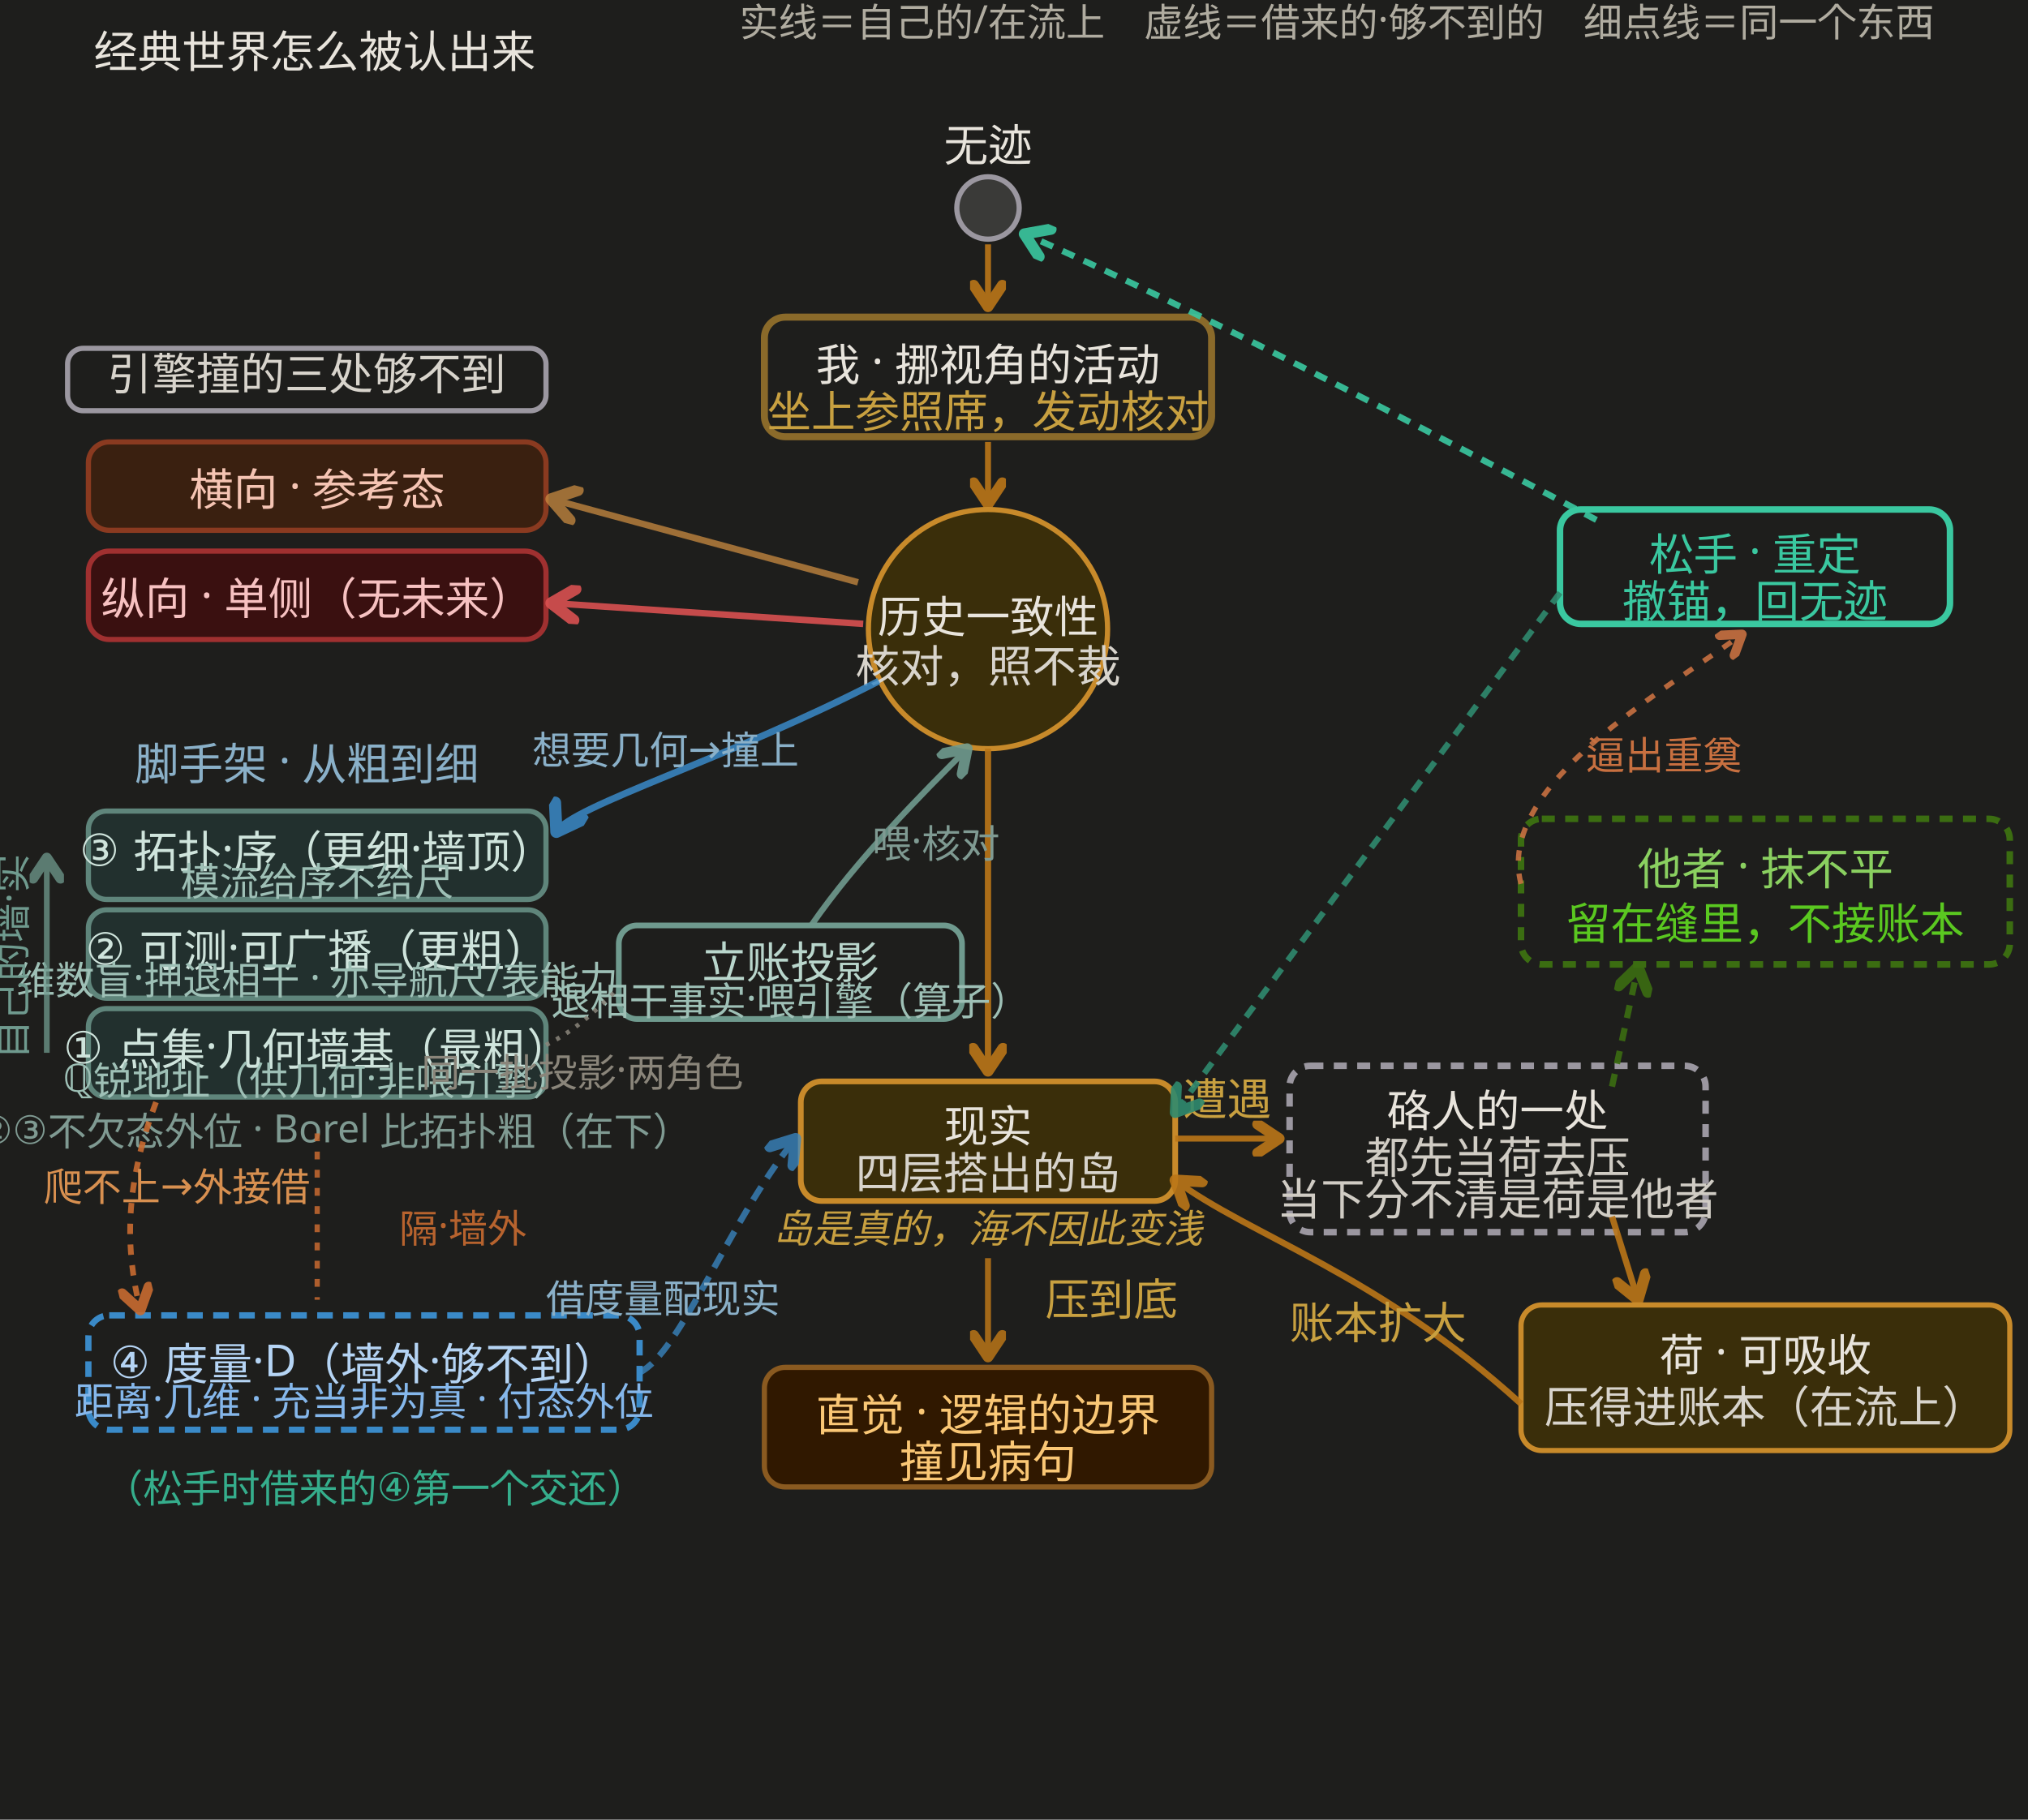
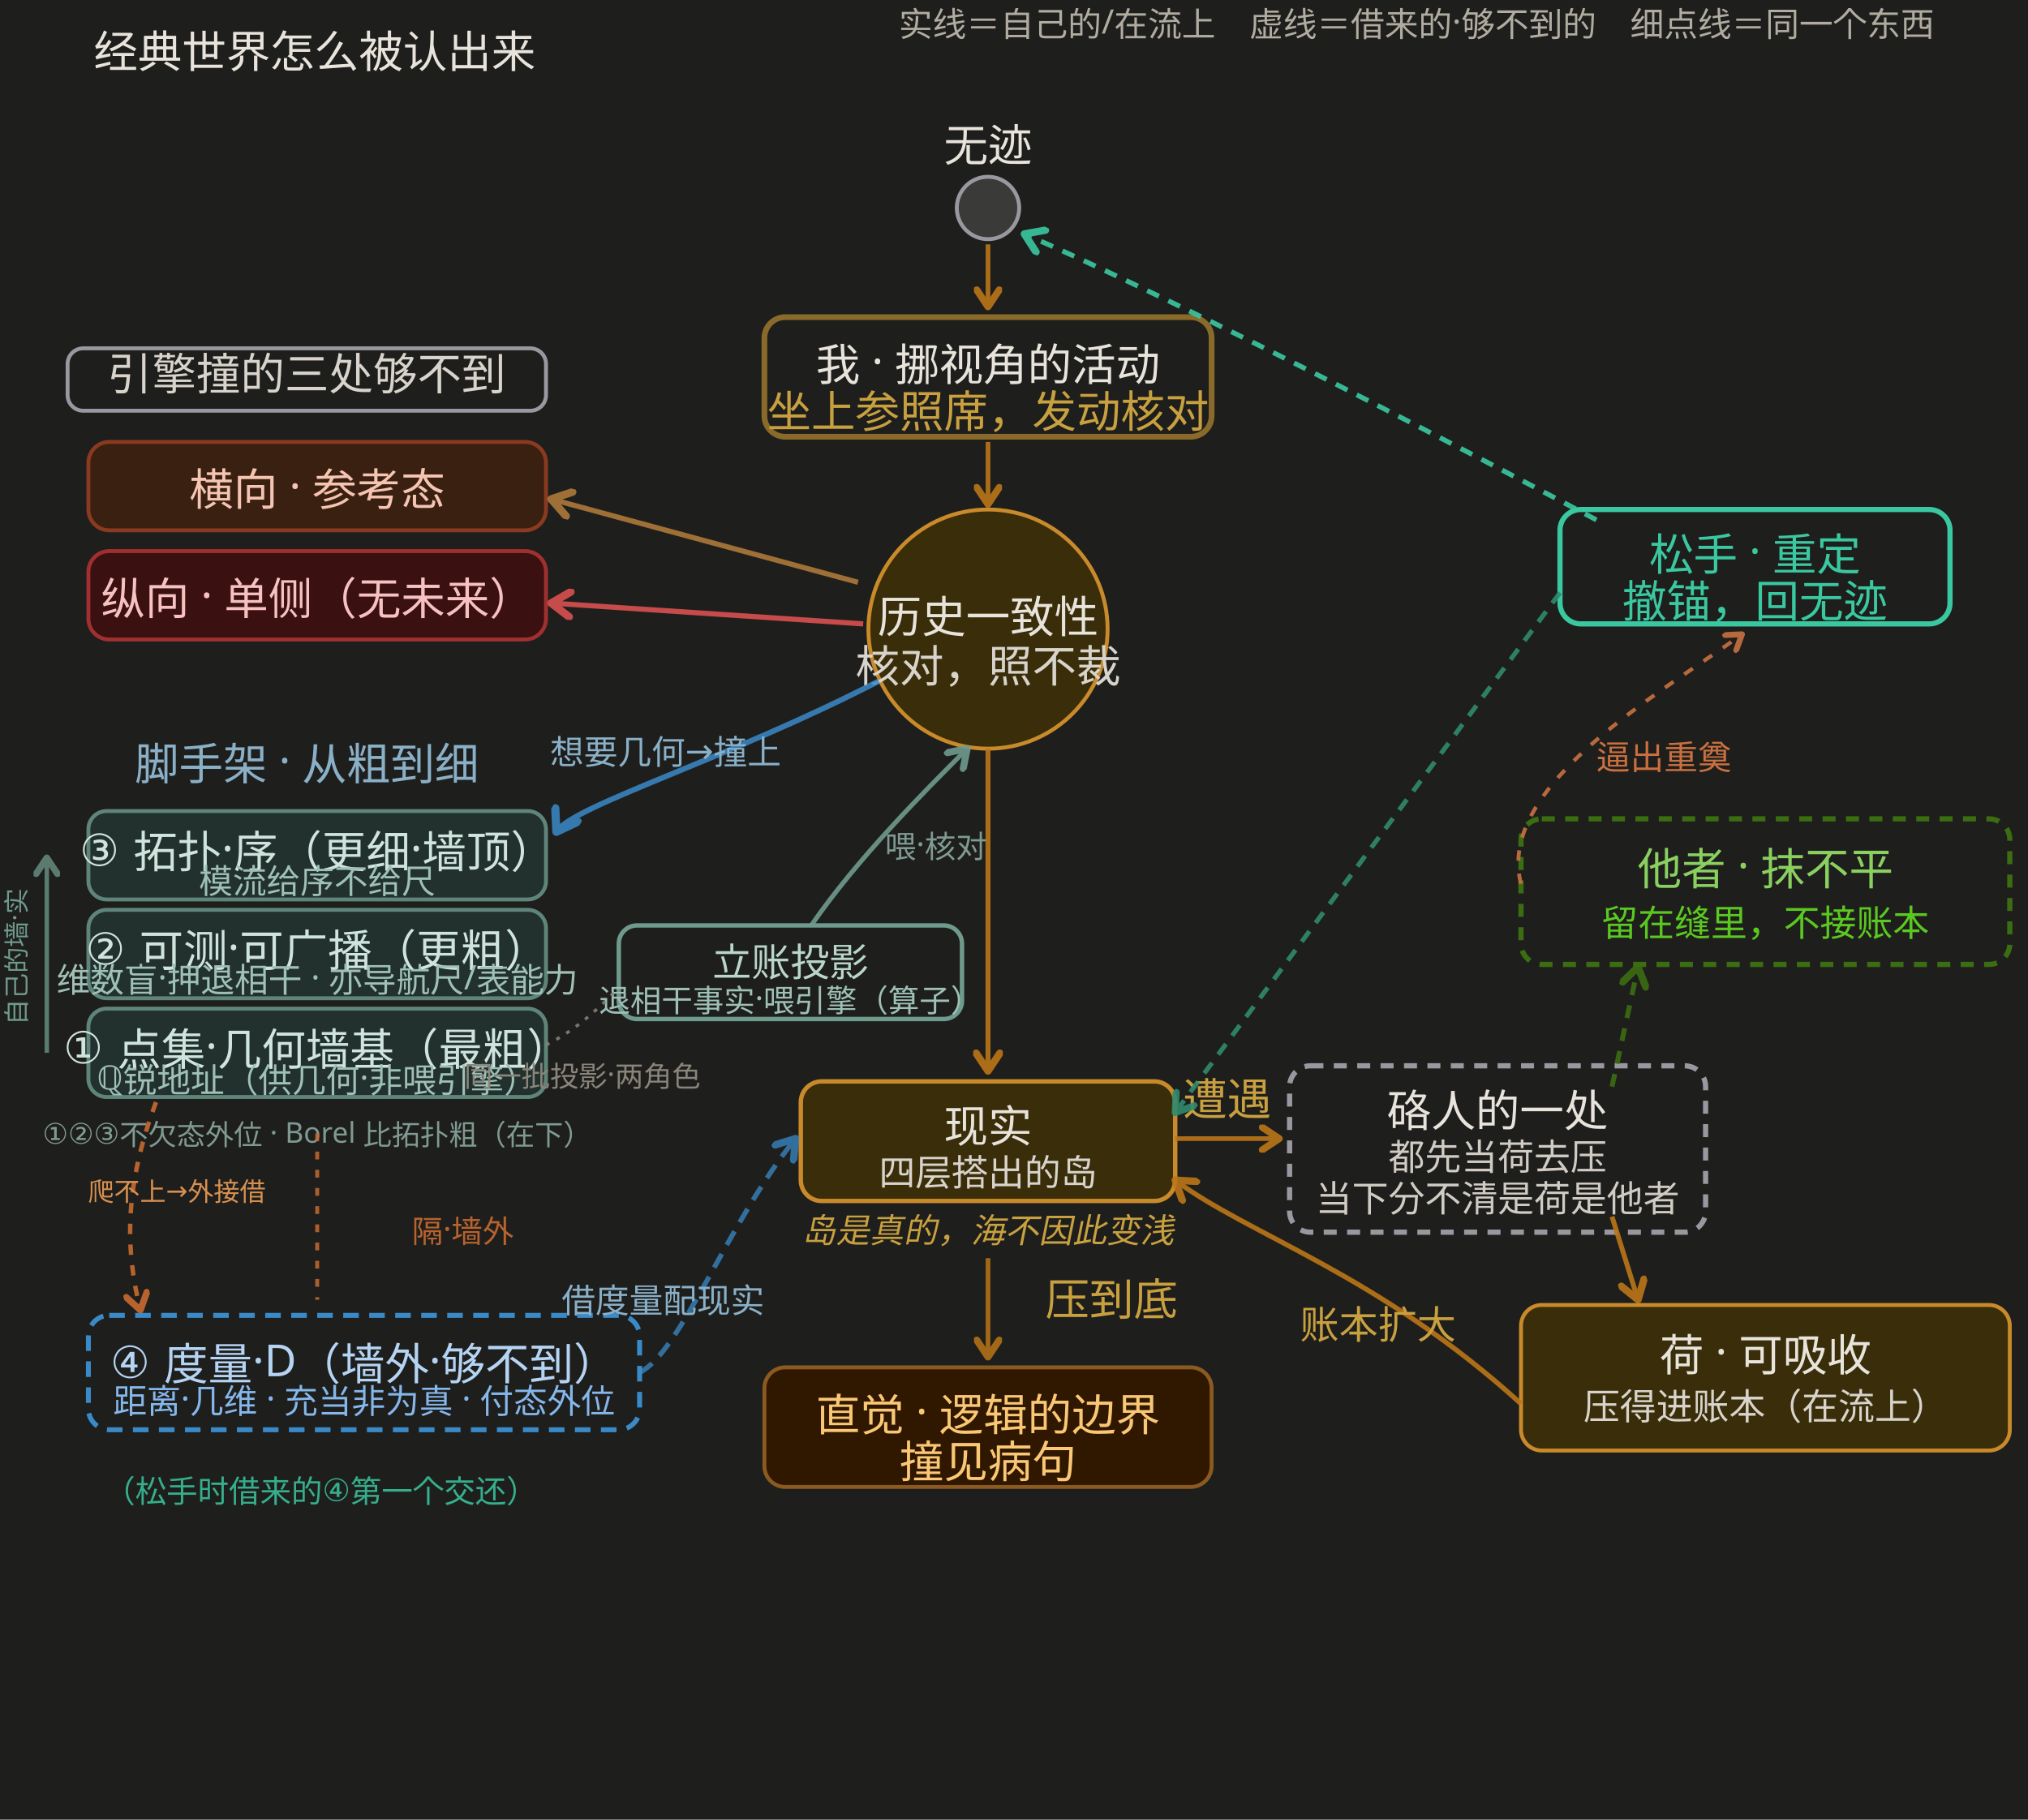
<svg xmlns="http://www.w3.org/2000/svg" preserveAspectRatio="xMidYMid meet" width="100%" viewBox="0 0 780 700" role="img">
-   <rect x="0" y="0" width="740" height="620" fill="#1e1e1c" />
  <rect x="0" y="0" width="780" height="700" fill="#1e1e1c" />
  <defs>
    <marker id="arrow" viewBox="0 0 10 10" refX="8" refY="5" markerWidth="6" markerHeight="6" orient="auto-start-reverse">
-       <path d="M2 1L8 5L2 9" fill="none" stroke="context-stroke" stroke-width="3.0" stroke-linecap="round" stroke-linejoin="round" />
+       <path d="M2 1L8 5L2 9" fill="none" stroke="context-stroke" stroke-width="2.5" stroke-linecap="round" stroke-linejoin="round" />
    </marker>
  </defs>
  <text x="36" y="26" fill="#e8e4dc" font-family="'Anthropic Sans',sans-serif" font-size="17" font-weight="500">经典世界怎么被认出来</text>
-   <text x="744" y="14" text-anchor="end" fill="#b0aca0" font-family="'Anthropic Sans',sans-serif" font-size="15">实线＝自己的/在流上　虚线＝借来的·够不到的　细点线＝同一个东西</text>
+   <text x="744" y="14" text-anchor="end" fill="#b0aca0" font-family="'Anthropic Sans',sans-serif" font-size="13">实线＝自己的/在流上　虚线＝借来的·够不到的　细点线＝同一个东西</text>
  <a href="02_start.html#scene-wuji" target="_top">
    <g>
-       <circle cx="380" cy="80" r="12" fill="#3a3a38" stroke="#9b97a0" stroke-width="2.0" />
+       <circle cx="380" cy="80" r="12" fill="#3a3a38" stroke="#9b97a0" stroke-width="1.5" />
      <text x="380" y="62" text-anchor="middle" fill="#e8e4dc" font-family="'Anthropic Sans',sans-serif" font-size="17" font-weight="500">无迹</text>
    </g>
  </a>
-   <line x1="380" y1="94" x2="380" y2="118" stroke="#ba7517" stroke-width="2.3" opacity="0.9" marker-end="url(#arrow)" />
+   <line x1="380" y1="94" x2="380" y2="118" stroke="#ba7517" stroke-width="1.8" opacity="0.9" marker-end="url(#arrow)" />
  <a href="07_worldtopos.html#scene-wo" target="_top">
    <g>
-       <rect x="294" y="122" width="172" height="46" rx="8" fill="none" stroke="#8a6a2a" stroke-width="2.7" />
+       <rect x="294" y="122" width="172" height="46" rx="8" fill="none" stroke="#8a6a2a" stroke-width="2.2" />
      <text x="380" y="139" text-anchor="middle" dominant-baseline="central" fill="#e8e4dc" font-family="'Anthropic Sans',sans-serif" font-size="17" font-weight="500">我 · 挪视角的活动</text>
      <text x="380" y="157" text-anchor="middle" dominant-baseline="central" fill="#c8a040" font-family="'Anthropic Sans',sans-serif" font-size="17">坐上参照席，发动核对</text>
    </g>
  </a>
-   <line x1="380" y1="170" x2="380" y2="194" stroke="#ba7517" stroke-width="2.3" opacity="0.9" marker-end="url(#arrow)" />
+   <line x1="380" y1="170" x2="380" y2="194" stroke="#ba7517" stroke-width="1.8" opacity="0.9" marker-end="url(#arrow)" />
  <a href="07_worldtopos.html#scene-lishi" target="_top">
    <g>
-       <circle cx="380" cy="242" r="46" fill="#3a2e0a" stroke="#c88a2a" stroke-width="2.0" />
+       <circle cx="380" cy="242" r="46" fill="#3a2e0a" stroke="#c88a2a" stroke-width="1.5" />
      <text x="380" y="236" text-anchor="middle" dominant-baseline="central" fill="#e8e4dc" font-family="'Anthropic Sans',sans-serif" font-size="17" font-weight="500">历史一致性</text>
      <text x="380" y="255" text-anchor="middle" dominant-baseline="central" fill="#d8d4cc" font-family="'Anthropic Sans',sans-serif" font-size="17">核对，照不裁</text>
    </g>
  </a>
-   <line x1="380" y1="288" x2="380" y2="412" stroke="#ba7517" stroke-width="2.4" opacity="0.9" marker-end="url(#arrow)" />
+   <line x1="380" y1="288" x2="380" y2="412" stroke="#ba7517" stroke-width="1.9" opacity="0.9" marker-end="url(#arrow)" />
  <a href="10_classicalworld.html#scene-xianshi" target="_top">
    <g>
-       <rect x="308" y="416" width="144" height="46" rx="8" fill="#3a2e0a" stroke="#c88a2a" stroke-width="2.2" />
+       <rect x="308" y="416" width="144" height="46" rx="8" fill="#3a2e0a" stroke="#c88a2a" stroke-width="1.7" />
      <text x="380" y="432" text-anchor="middle" dominant-baseline="central" fill="#e8e4dc" font-family="'Anthropic Sans',sans-serif" font-size="17" font-weight="500">现实</text>
-       <text x="380" y="450" text-anchor="middle" dominant-baseline="central" fill="#d8d4cc" font-family="'Anthropic Sans',sans-serif" font-size="17">四层搭出的岛</text>
+       <text x="380" y="450" text-anchor="middle" dominant-baseline="central" fill="#d8d4cc" font-family="'Anthropic Sans',sans-serif" font-size="14">四层搭出的岛</text>
    </g>
  </a>
-   <text x="380" y="478" text-anchor="middle" fill="#c8a040" font-family="'Anthropic Sans',sans-serif" font-size="15" font-style="italic">岛是真的，海不因此变浅</text>
-   <line x1="380" y1="484" x2="380" y2="522" stroke="#ba7517" stroke-width="2.3" opacity="0.85" marker-end="url(#arrow)" />
+   <text x="380" y="478" text-anchor="middle" fill="#c8a040" font-family="'Anthropic Sans',sans-serif" font-size="13" font-style="italic">岛是真的，海不因此变浅</text>
+   <line x1="380" y1="484" x2="380" y2="522" stroke="#ba7517" stroke-width="1.8" opacity="0.85" marker-end="url(#arrow)" />
  <text x="402" y="506" fill="#c8a040" font-family="'Anthropic Sans',sans-serif" font-size="17">压到底</text>
  <a href="08_intuition.html#scene-luoji" target="_top">
    <g>
-       <rect x="294" y="526" width="172" height="46" rx="8" fill="#301800" stroke="#8a5a20" stroke-width="2.0" />
+       <rect x="294" y="526" width="172" height="46" rx="8" fill="#301800" stroke="#8a5a20" stroke-width="1.5" />
      <text x="380" y="543" text-anchor="middle" dominant-baseline="central" fill="#FAC775" font-family="'Anthropic Sans',sans-serif" font-size="17" font-weight="500">直觉 · 逻辑的边界</text>
      <text x="380" y="561" text-anchor="middle" dominant-baseline="central" fill="#FAC775" font-family="'Anthropic Sans',sans-serif" font-size="17">撞见病句</text>
    </g>
  </a>
  <a href="05_unknowable.html#scene-sanzhong" target="_top">
    <g>
      <text x="118" y="150" text-anchor="middle" fill="#d8d4cc" font-family="'Anthropic Sans',sans-serif" font-size="17">引擎撞的三处够不到</text>
-       <rect x="26" y="134" width="184" height="24" rx="6" fill="none" stroke="#9b97a0" stroke-width="2.0" />
+       <rect x="26" y="134" width="184" height="24" rx="6" fill="none" stroke="#9b97a0" stroke-width="1.5" />
    </g>
  </a>
  <a href="04_intentionality.html#scene-heng" target="_top">
    <g>
-       <rect x="34" y="170" width="176" height="34" rx="8" fill="#3a2010" stroke="#8a3a20" stroke-width="2.0" />
+       <rect x="34" y="170" width="176" height="34" rx="8" fill="#3a2010" stroke="#8a3a20" stroke-width="1.5" />
      <text x="122" y="187" text-anchor="middle" dominant-baseline="central" fill="#F5C4B3" font-family="'Anthropic Sans',sans-serif" font-size="17" font-weight="500">横向 · 参考态</text>
    </g>
  </a>
-   <line x1="330" y1="224" x2="212" y2="192" stroke="#c88a40" stroke-width="2.5" opacity="0.75" marker-end="url(#arrow)" />
+   <line x1="330" y1="224" x2="212" y2="192" stroke="#c88a40" stroke-width="2.0" opacity="0.75" marker-end="url(#arrow)" />
  <a href="03_twostreams.html#scene-zong" target="_top">
    <g>
-       <rect x="34" y="212" width="176" height="34" rx="8" fill="#3a1010" stroke="#a03030" stroke-width="2.0" />
+       <rect x="34" y="212" width="176" height="34" rx="8" fill="#3a1010" stroke="#a03030" stroke-width="1.5" />
      <text x="122" y="229" text-anchor="middle" dominant-baseline="central" fill="#F7C1C1" font-family="'Anthropic Sans',sans-serif" font-size="17" font-weight="500">纵向 · 单侧（无未来）</text>
    </g>
  </a>
-   <line x1="332" y1="240" x2="212" y2="232" stroke="#d85050" stroke-width="2.5" opacity="0.9" marker-end="url(#arrow)" />
+   <line x1="332" y1="240" x2="212" y2="232" stroke="#d85050" stroke-width="2.0" opacity="0.9" marker-end="url(#arrow)" />
  <text x="118" y="300" text-anchor="middle" fill="#8ab0c8" font-family="'Anthropic Sans',sans-serif" font-size="17" font-weight="500">脚手架 · 从粗到细</text>
-   <path d="M338 262 C 280 292, 220 310, 214 320" fill="none" stroke="#3a8ac8" stroke-width="2.6" opacity="0.85" marker-end="url(#arrow)" />
-   <text x="256" y="294" text-anchor="middle" fill="#8ab0c8" font-family="'Anthropic Sans',sans-serif" font-size="15">想要几何→撞上</text>
+   <path d="M338 262 C 280 292, 220 310, 214 320" fill="none" stroke="#3a8ac8" stroke-width="2.1" opacity="0.85" marker-end="url(#arrow)" />
+   <text x="256" y="294" text-anchor="middle" fill="#8ab0c8" font-family="'Anthropic Sans',sans-serif" font-size="13">想要几何→撞上</text>
  <g>
-     <rect x="34" y="312" width="176" height="34" rx="7" fill="#22302e" stroke="#5f857b" stroke-width="2.0" />
+     <rect x="34" y="312" width="176" height="34" rx="7" fill="#22302e" stroke="#5f857b" stroke-width="1.5" />
    <text x="122" y="324" text-anchor="middle" dominant-baseline="central" fill="#cfe4dc" font-family="'Anthropic Sans',sans-serif" font-size="17" font-weight="500">③ 拓扑·序（更细·墙顶）</text>
-     <text x="122" y="338" text-anchor="middle" dominant-baseline="central" fill="#9ec0b6" font-family="'Anthropic Sans',sans-serif" font-size="15">模流给序不给尺</text>
+     <text x="122" y="338" text-anchor="middle" dominant-baseline="central" fill="#9ec0b6" font-family="'Anthropic Sans',sans-serif" font-size="13">模流给序不给尺</text>
  </g>
  <g>
-     <rect x="34" y="350" width="176" height="34" rx="7" fill="#22302e" stroke="#5f857b" stroke-width="2.0" />
+     <rect x="34" y="350" width="176" height="34" rx="7" fill="#22302e" stroke="#5f857b" stroke-width="1.5" />
    <text x="122" y="362" text-anchor="middle" dominant-baseline="central" fill="#cfe4dc" font-family="'Anthropic Sans',sans-serif" font-size="17" font-weight="500">② 可测·可广播（更粗）</text>
-     <text x="122" y="376" text-anchor="middle" dominant-baseline="central" fill="#9ec0b6" font-family="'Anthropic Sans',sans-serif" font-size="15">维数盲·押退相干 · 亦导航尺/表能力</text>
+     <text x="122" y="376" text-anchor="middle" dominant-baseline="central" fill="#9ec0b6" font-family="'Anthropic Sans',sans-serif" font-size="13">维数盲·押退相干 · 亦导航尺/表能力</text>
  </g>
  <g>
-     <rect x="34" y="388" width="176" height="34" rx="7" fill="#22302e" stroke="#5f857b" stroke-width="2.0" />
+     <rect x="34" y="388" width="176" height="34" rx="7" fill="#22302e" stroke="#5f857b" stroke-width="1.5" />
    <text x="122" y="400" text-anchor="middle" dominant-baseline="central" fill="#cfe4dc" font-family="'Anthropic Sans',sans-serif" font-size="17" font-weight="500">① 点集·几何墙基（最粗）</text>
-     <text x="122" y="414" text-anchor="middle" dominant-baseline="central" fill="#9ec0b6" font-family="'Anthropic Sans',sans-serif" font-size="15">ℚ锐地址（供几何·非喂引擎）</text>
+     <text x="122" y="414" text-anchor="middle" dominant-baseline="central" fill="#9ec0b6" font-family="'Anthropic Sans',sans-serif" font-size="13">ℚ锐地址（供几何·非喂引擎）</text>
  </g>
-   <line x1="18" y1="405" x2="18" y2="330" stroke="#6f9a8e" stroke-width="2.2" opacity="0.75" marker-end="url(#arrow)" />
-   <text x="10" y="368" text-anchor="middle" fill="#6f9a8e" font-family="'Anthropic Sans',sans-serif" font-size="15" transform="rotate(-90 10 368)">自己的墙·实</text>
-   <text x="122" y="440" text-anchor="middle" fill="#7f9a92" font-family="'Anthropic Sans',sans-serif" font-size="15">①②③不欠态外位 · Borel 比拓扑粗（在下）</text>
+   <line x1="18" y1="405" x2="18" y2="330" stroke="#6f9a8e" stroke-width="1.7" opacity="0.75" marker-end="url(#arrow)" />
+   <text x="10" y="368" text-anchor="middle" fill="#6f9a8e" font-family="'Anthropic Sans',sans-serif" font-size="10" transform="rotate(-90 10 368)">自己的墙·实</text>
+   <text x="122" y="440" text-anchor="middle" fill="#7f9a92" font-family="'Anthropic Sans',sans-serif" font-size="11">①②③不欠态外位 · Borel 比拓扑粗（在下）</text>
  <g>
-     <rect x="238" y="356" width="132" height="36" rx="7" fill="none" stroke="#6f9a8e" stroke-width="2.2" />
-     <text x="304" y="369" text-anchor="middle" dominant-baseline="central" fill="#b9d6cc" font-family="'Anthropic Sans',sans-serif" font-size="17" font-weight="500">立账投影</text>
-     <text x="304" y="384" text-anchor="middle" dominant-baseline="central" fill="#9ec0b6" font-family="'Anthropic Sans',sans-serif" font-size="15">退相干事实·喂引擎（算子）</text>
+     <rect x="238" y="356" width="132" height="36" rx="7" fill="none" stroke="#6f9a8e" stroke-width="1.7" />
+     <text x="304" y="369" text-anchor="middle" dominant-baseline="central" fill="#b9d6cc" font-family="'Anthropic Sans',sans-serif" font-size="15" font-weight="500">立账投影</text>
+     <text x="304" y="384" text-anchor="middle" dominant-baseline="central" fill="#9ec0b6" font-family="'Anthropic Sans',sans-serif" font-size="12">退相干事实·喂引擎（算子）</text>
  </g>
-   <path d="M312 356 C 330 330, 355 305, 372 288" fill="none" stroke="#6f9a8e" stroke-width="2.3" opacity="0.9" marker-end="url(#arrow)" />
-   <text x="360" y="330" text-anchor="middle" fill="#7f9a92" font-family="'Anthropic Sans',sans-serif" font-size="15">喂·核对</text>
-   <path d="M210 402 C 222 396, 230 388, 238 380" fill="none" stroke="#8a857a" stroke-width="1.7" opacity="0.85" stroke-dasharray="1.5 3" />
-   <text x="224" y="418" text-anchor="middle" fill="#8a857a" font-family="'Anthropic Sans',sans-serif" font-size="15">同一批投影·两角色</text>
-   <line x1="122" y1="436" x2="122" y2="500" stroke="#c86a30" stroke-width="2.0" stroke-dasharray="3 4" opacity="0.85" />
-   <text x="178" y="478" text-anchor="middle" fill="#c86a30" font-family="'Anthropic Sans',sans-serif" font-size="15" opacity="0.9">隔·墙外</text>
+   <path d="M312 356 C 330 330, 355 305, 372 288" fill="none" stroke="#6f9a8e" stroke-width="1.8" opacity="0.9" marker-end="url(#arrow)" />
+   <text x="360" y="330" text-anchor="middle" fill="#7f9a92" font-family="'Anthropic Sans',sans-serif" font-size="12">喂·核对</text>
+   <path d="M210 402 C 222 396, 230 388, 238 380" fill="none" stroke="#8a857a" stroke-width="1.2" opacity="0.85" stroke-dasharray="1.5 3" />
+   <text x="224" y="418" text-anchor="middle" fill="#8a857a" font-family="'Anthropic Sans',sans-serif" font-size="11">同一批投影·两角色</text>
+   <line x1="122" y1="436" x2="122" y2="500" stroke="#c86a30" stroke-width="1.5" stroke-dasharray="3 4" opacity="0.85" />
+   <text x="178" y="478" text-anchor="middle" fill="#c86a30" font-family="'Anthropic Sans',sans-serif" font-size="12" opacity="0.9">隔·墙外</text>
  <a href="09_assertion.html#scene-dui" target="_top">
    <g>
-       <rect x="34" y="506" width="212" height="44" rx="8" fill="none" stroke="#3a8ac8" stroke-width="2.4" stroke-dasharray="6 4" />
+       <rect x="34" y="506" width="212" height="44" rx="8" fill="none" stroke="#3a8ac8" stroke-width="1.9" stroke-dasharray="6 4" />
      <text x="140" y="521" text-anchor="middle" dominant-baseline="central" fill="#B5D4F4" font-family="'Anthropic Sans',sans-serif" font-size="17" font-weight="500">④ 度量·D（墙外·够不到）</text>
-       <text x="140" y="538" text-anchor="middle" dominant-baseline="central" fill="#85B7EB" font-family="'Anthropic Sans',sans-serif" font-size="15">距离·几维 · 充当非为真 · 付态外位</text>
+       <text x="140" y="538" text-anchor="middle" dominant-baseline="central" fill="#85B7EB" font-family="'Anthropic Sans',sans-serif" font-size="13">距离·几维 · 充当非为真 · 付态外位</text>
    </g>
  </a>
-   <path d="M60 424 C 48 456, 48 480, 54 504" fill="none" stroke="#c86a30" stroke-width="2.2" opacity="0.9" stroke-dasharray="4 4" marker-end="url(#arrow)" />
-   <text x="68" y="462" text-anchor="middle" fill="#d89050" font-family="'Anthropic Sans',sans-serif" font-size="15">爬不上→外接借</text>
-   <path d="M246 528 C 262 520, 280 470, 306 438" fill="none" stroke="#3a8ac8" stroke-width="2.4" opacity="0.75" stroke-dasharray="6 4" marker-end="url(#arrow)" />
-   <text x="255" y="505" text-anchor="middle" fill="#8ab0c8" font-family="'Anthropic Sans',sans-serif" font-size="15">借度量配现实</text>
-   <line x1="452" y1="438" x2="492" y2="438" stroke="#ba7517" stroke-width="2.3" opacity="0.9" marker-end="url(#arrow)" />
+   <path d="M60 424 C 48 456, 48 480, 54 504" fill="none" stroke="#c86a30" stroke-width="1.7" opacity="0.9" stroke-dasharray="4 4" marker-end="url(#arrow)" />
+   <text x="68" y="462" text-anchor="middle" fill="#d89050" font-family="'Anthropic Sans',sans-serif" font-size="10">爬不上→外接借</text>
+   <path d="M246 528 C 262 520, 280 470, 306 438" fill="none" stroke="#3a8ac8" stroke-width="1.9" opacity="0.75" stroke-dasharray="6 4" marker-end="url(#arrow)" />
+   <text x="255" y="505" text-anchor="middle" fill="#8ab0c8" font-family="'Anthropic Sans',sans-serif" font-size="13">借度量配现实</text>
+   <line x1="452" y1="438" x2="492" y2="438" stroke="#ba7517" stroke-width="1.8" opacity="0.9" marker-end="url(#arrow)" />
  <text x="472" y="429" text-anchor="middle" fill="#c8a040" font-family="'Anthropic Sans',sans-serif" font-size="17">遭遇</text>
  <g>
-     <rect x="496" y="410" width="160" height="64" rx="8" fill="none" stroke="#9b97a0" stroke-width="2.5" stroke-dasharray="5 4" />
+     <rect x="496" y="410" width="160" height="64" rx="8" fill="none" stroke="#9b97a0" stroke-width="2.0" stroke-dasharray="5 4" />
    <text x="576" y="426" text-anchor="middle" dominant-baseline="central" fill="#e8e4dc" font-family="'Anthropic Sans',sans-serif" font-size="17" font-weight="500">硌人的一处</text>
-     <text x="576" y="444" text-anchor="middle" dominant-baseline="central" fill="#d0ccc4" font-family="'Anthropic Sans',sans-serif" font-size="17">都先当荷去压</text>
-     <text x="576" y="460" text-anchor="middle" dominant-baseline="central" fill="#d0ccc4" font-family="'Anthropic Sans',sans-serif" font-size="17">当下分不清是荷是他者</text>
+     <text x="576" y="444" text-anchor="middle" dominant-baseline="central" fill="#d0ccc4" font-family="'Anthropic Sans',sans-serif" font-size="14">都先当荷去压</text>
+     <text x="576" y="460" text-anchor="middle" dominant-baseline="central" fill="#d0ccc4" font-family="'Anthropic Sans',sans-serif" font-size="14">当下分不清是荷是他者</text>
  </g>
-   <line x1="620" y1="418" x2="630" y2="372" stroke="#3b6d11" stroke-width="2.4" opacity="0.9" stroke-dasharray="5 4" marker-end="url(#arrow)" />
+   <line x1="620" y1="418" x2="630" y2="372" stroke="#3b6d11" stroke-width="1.9" opacity="0.9" stroke-dasharray="5 4" marker-end="url(#arrow)" />
  <g>
-     <rect x="585" y="315" width="188" height="56" rx="8" fill="none" stroke="#3b6d11" stroke-width="2.5" stroke-dasharray="5 4" />
+     <rect x="585" y="315" width="188" height="56" rx="8" fill="none" stroke="#3b6d11" stroke-width="2.0" stroke-dasharray="5 4" />
    <text x="679" y="333" text-anchor="middle" dominant-baseline="central" fill="#8ad060" font-family="'Anthropic Sans',sans-serif" font-size="17" font-weight="500">他者 · 抹不平</text>
-     <text x="679" y="354" text-anchor="middle" dominant-baseline="central" fill="#5ac820" font-family="'Anthropic Sans',sans-serif" font-size="17">留在缝里，不接账本</text>
+     <text x="679" y="354" text-anchor="middle" dominant-baseline="central" fill="#5ac820" font-family="'Anthropic Sans',sans-serif" font-size="14">留在缝里，不接账本</text>
  </g>
-   <path d="M585 340 C 575 302, 640 266, 670 244" fill="none" stroke="#c87040" stroke-width="2.0" opacity="0.9" stroke-dasharray="4 5" marker-end="url(#arrow)" />
-   <text x="640" y="296" text-anchor="middle" fill="#c87040" font-family="'Anthropic Sans',sans-serif" font-size="15">逼出重奠</text>
-   <line x1="620" y1="468" x2="630" y2="500" stroke="#ba7517" stroke-width="2.4" opacity="0.9" marker-end="url(#arrow)" />
+   <path d="M585 340 C 575 302, 640 266, 670 244" fill="none" stroke="#c87040" stroke-width="1.5" opacity="0.9" stroke-dasharray="4 5" marker-end="url(#arrow)" />
+   <text x="640" y="296" text-anchor="middle" fill="#c87040" font-family="'Anthropic Sans',sans-serif" font-size="13">逼出重奠</text>
+   <line x1="620" y1="468" x2="630" y2="500" stroke="#ba7517" stroke-width="1.9" opacity="0.9" marker-end="url(#arrow)" />
  <a href="06_theother.html#scene-he" target="_top">
    <g>
-       <rect x="585" y="502" width="188" height="56" rx="8" fill="#3a2e0a" stroke="#c88a2a" stroke-width="2.0" />
+       <rect x="585" y="502" width="188" height="56" rx="8" fill="#3a2e0a" stroke="#c88a2a" stroke-width="1.5" />
      <text x="679" y="520" text-anchor="middle" dominant-baseline="central" fill="#e8e4dc" font-family="'Anthropic Sans',sans-serif" font-size="17" font-weight="500">荷 · 可吸收</text>
-       <text x="679" y="540" text-anchor="middle" dominant-baseline="central" fill="#d8d4cc" font-family="'Anthropic Sans',sans-serif" font-size="17">压得进账本（在流上）</text>
+       <text x="679" y="540" text-anchor="middle" dominant-baseline="central" fill="#d8d4cc" font-family="'Anthropic Sans',sans-serif" font-size="14">压得进账本（在流上）</text>
    </g>
  </a>
-   <path d="M585 540 C 530 490, 480 475, 452 454" fill="none" stroke="#ba7517" stroke-width="2.4" opacity="0.9" marker-end="url(#arrow)" />
-   <text x="530" y="515" text-anchor="middle" fill="#c8a040" font-family="'Anthropic Sans',sans-serif" font-size="17">账本扩大</text>
+   <path d="M585 540 C 530 490, 480 475, 452 454" fill="none" stroke="#ba7517" stroke-width="1.9" opacity="0.9" marker-end="url(#arrow)" />
+   <text x="530" y="515" text-anchor="middle" fill="#c8a040" font-family="'Anthropic Sans',sans-serif" font-size="15">账本扩大</text>
  <a href="12_epilogue.html#scene-songshou" target="_top">
    <g>
-       <rect x="600" y="196" width="150" height="44" rx="8" fill="none" stroke="#3ac8a0" stroke-width="2.5" />
+       <rect x="600" y="196" width="150" height="44" rx="8" fill="none" stroke="#3ac8a0" stroke-width="2.0" />
      <text x="675" y="212" text-anchor="middle" dominant-baseline="central" fill="#3ac8a0" font-family="'Anthropic Sans',sans-serif" font-size="17" font-weight="500">松手 · 重定</text>
      <text x="675" y="230" text-anchor="middle" dominant-baseline="central" fill="#3ac8a0" font-family="'Anthropic Sans',sans-serif" font-size="17">撤锚，回无迹</text>
    </g>
  </a>
-   <line x1="600" y1="228" x2="452" y2="428" stroke="#2f8a6e" stroke-width="2.3" opacity="0.9" stroke-dasharray="5 4" marker-end="url(#arrow)" />
-   <path d="M614 200 C 520 150, 440 110, 394 90" fill="none" stroke="#3ac8a0" stroke-width="2.4" opacity="0.9" stroke-dasharray="5 4" marker-end="url(#arrow)" />
-   <text x="40" y="578" text-anchor="start" fill="#3ac8a0" font-family="'Anthropic Sans',sans-serif" font-size="15" opacity="0.85">（松手时借来的④第一个交还）</text>
+   <line x1="600" y1="228" x2="452" y2="428" stroke="#2f8a6e" stroke-width="1.8" opacity="0.9" stroke-dasharray="5 4" marker-end="url(#arrow)" />
+   <path d="M614 200 C 520 150, 440 110, 394 90" fill="none" stroke="#3ac8a0" stroke-width="1.9" opacity="0.9" stroke-dasharray="5 4" marker-end="url(#arrow)" />
+   <text x="40" y="578" text-anchor="start" fill="#3ac8a0" font-family="'Anthropic Sans',sans-serif" font-size="12" opacity="0.85">（松手时借来的④第一个交还）</text>
</svg>
